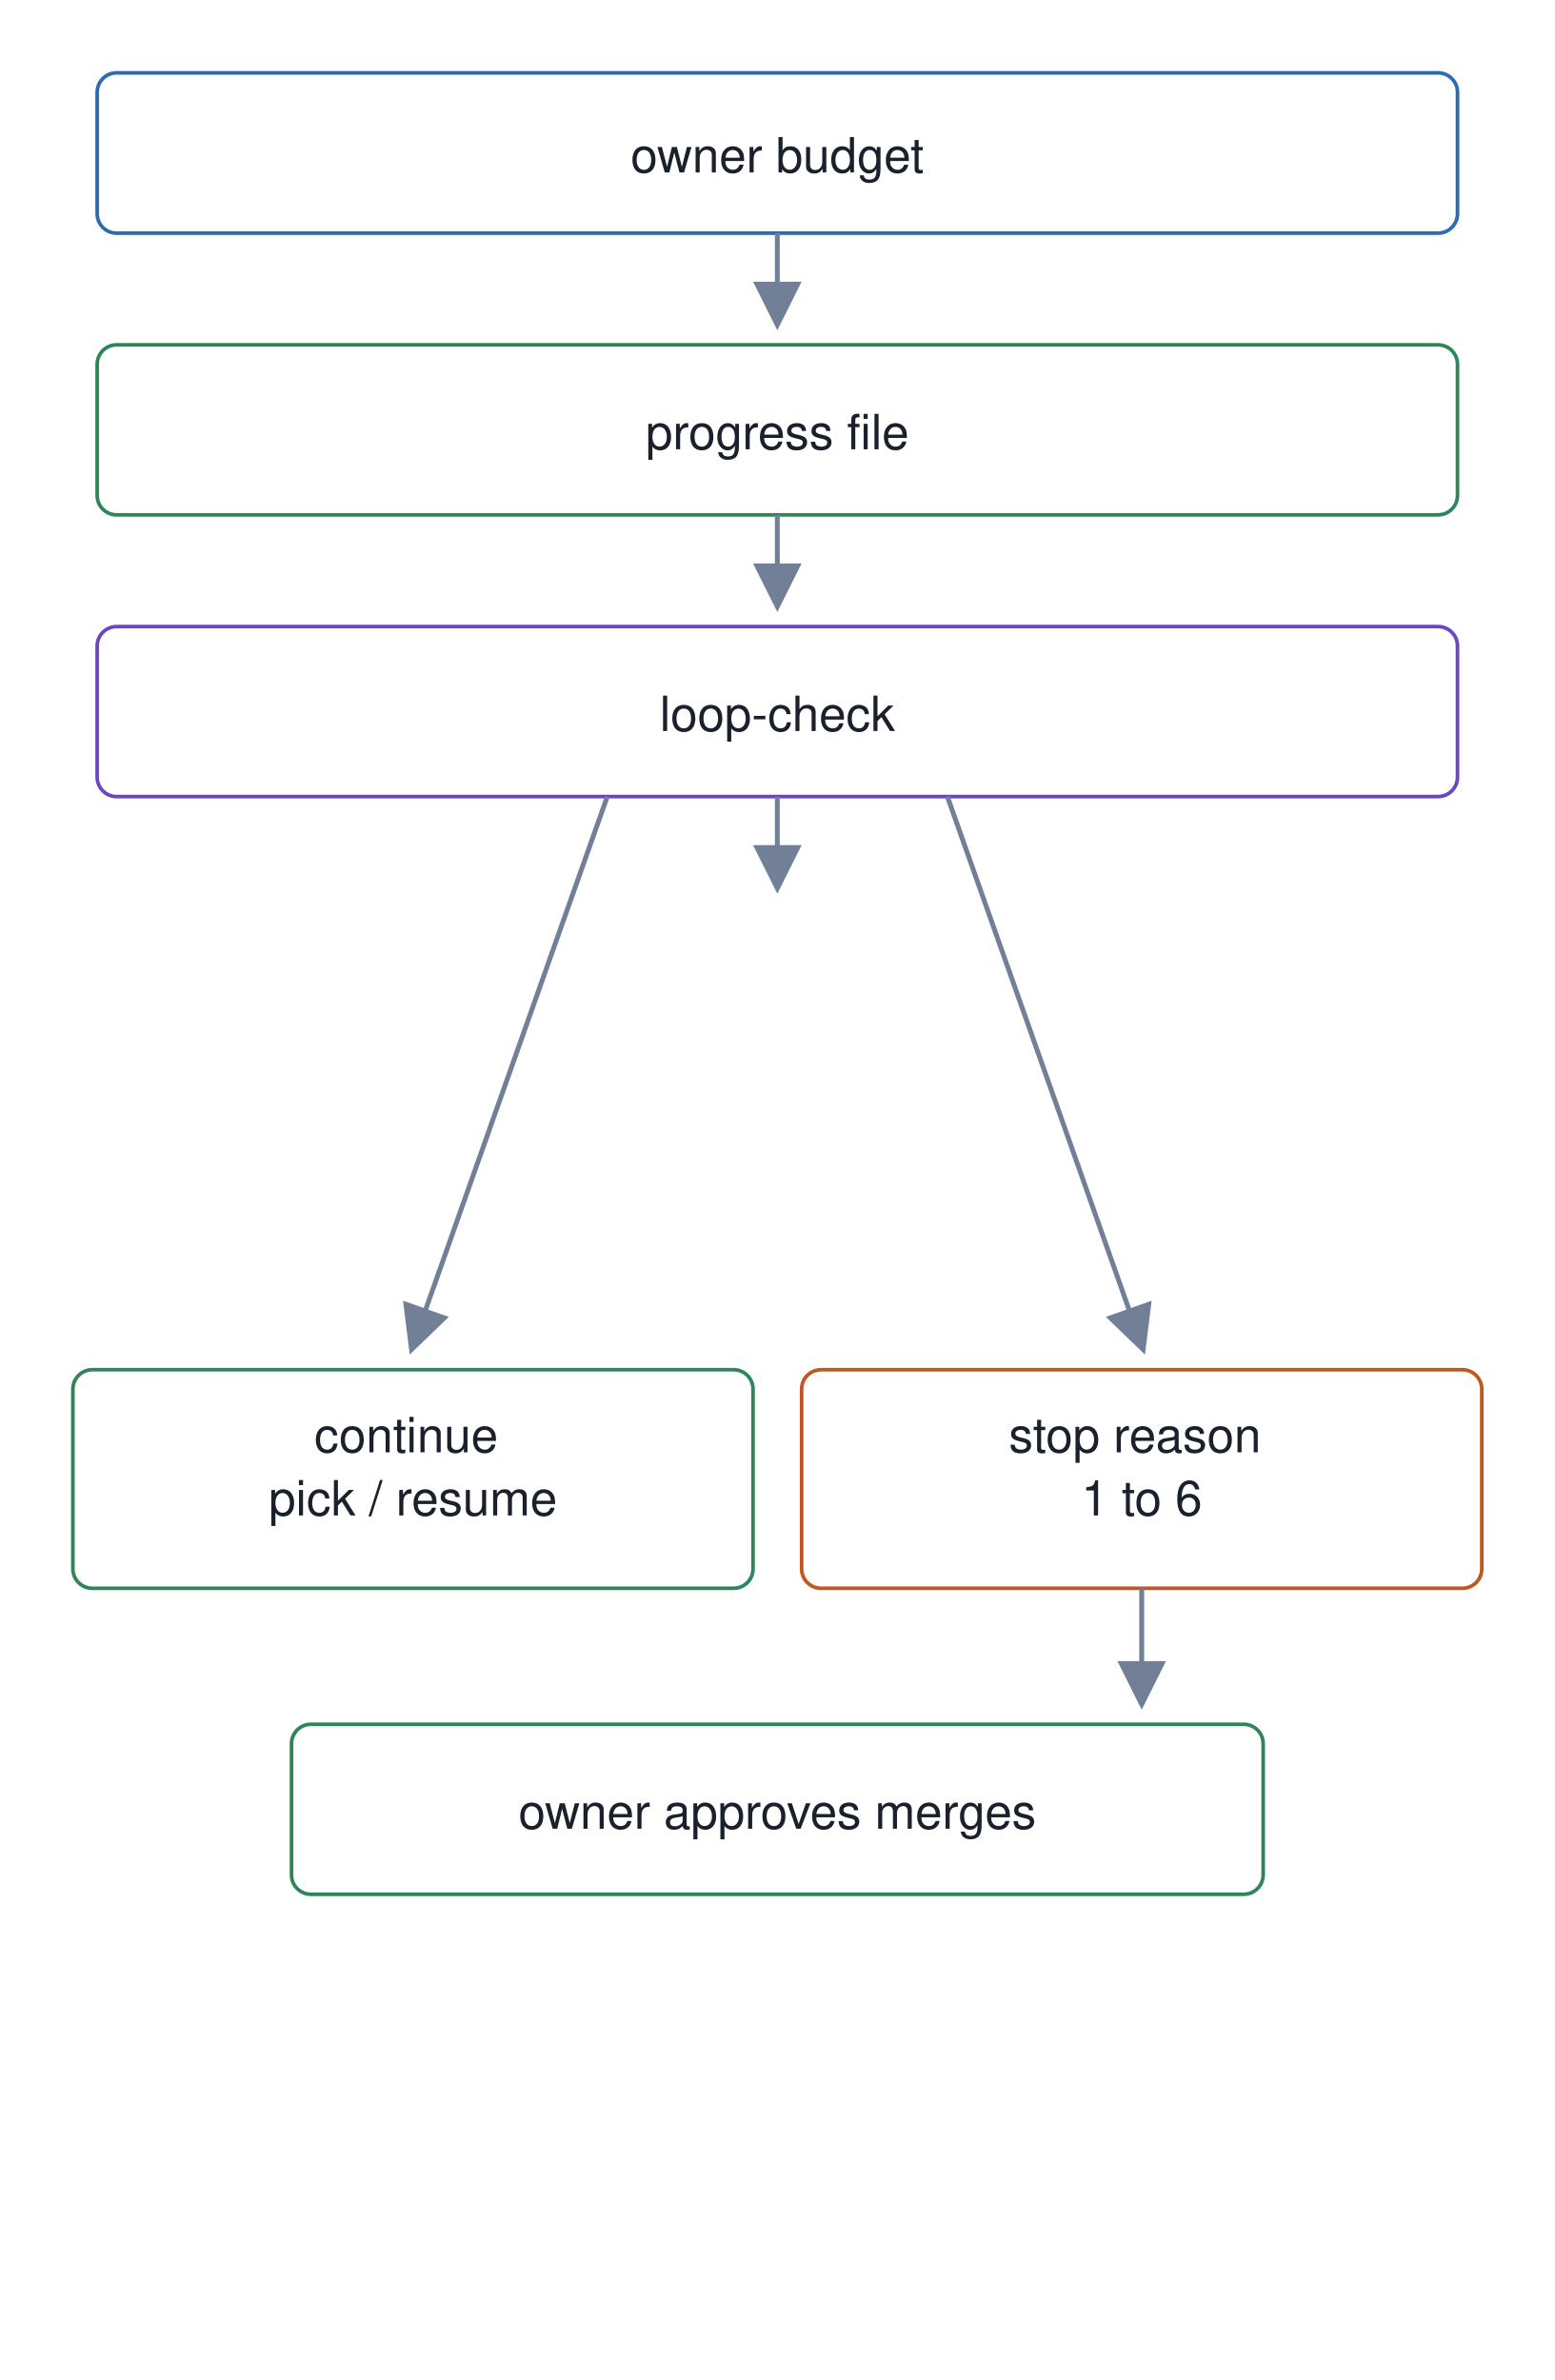
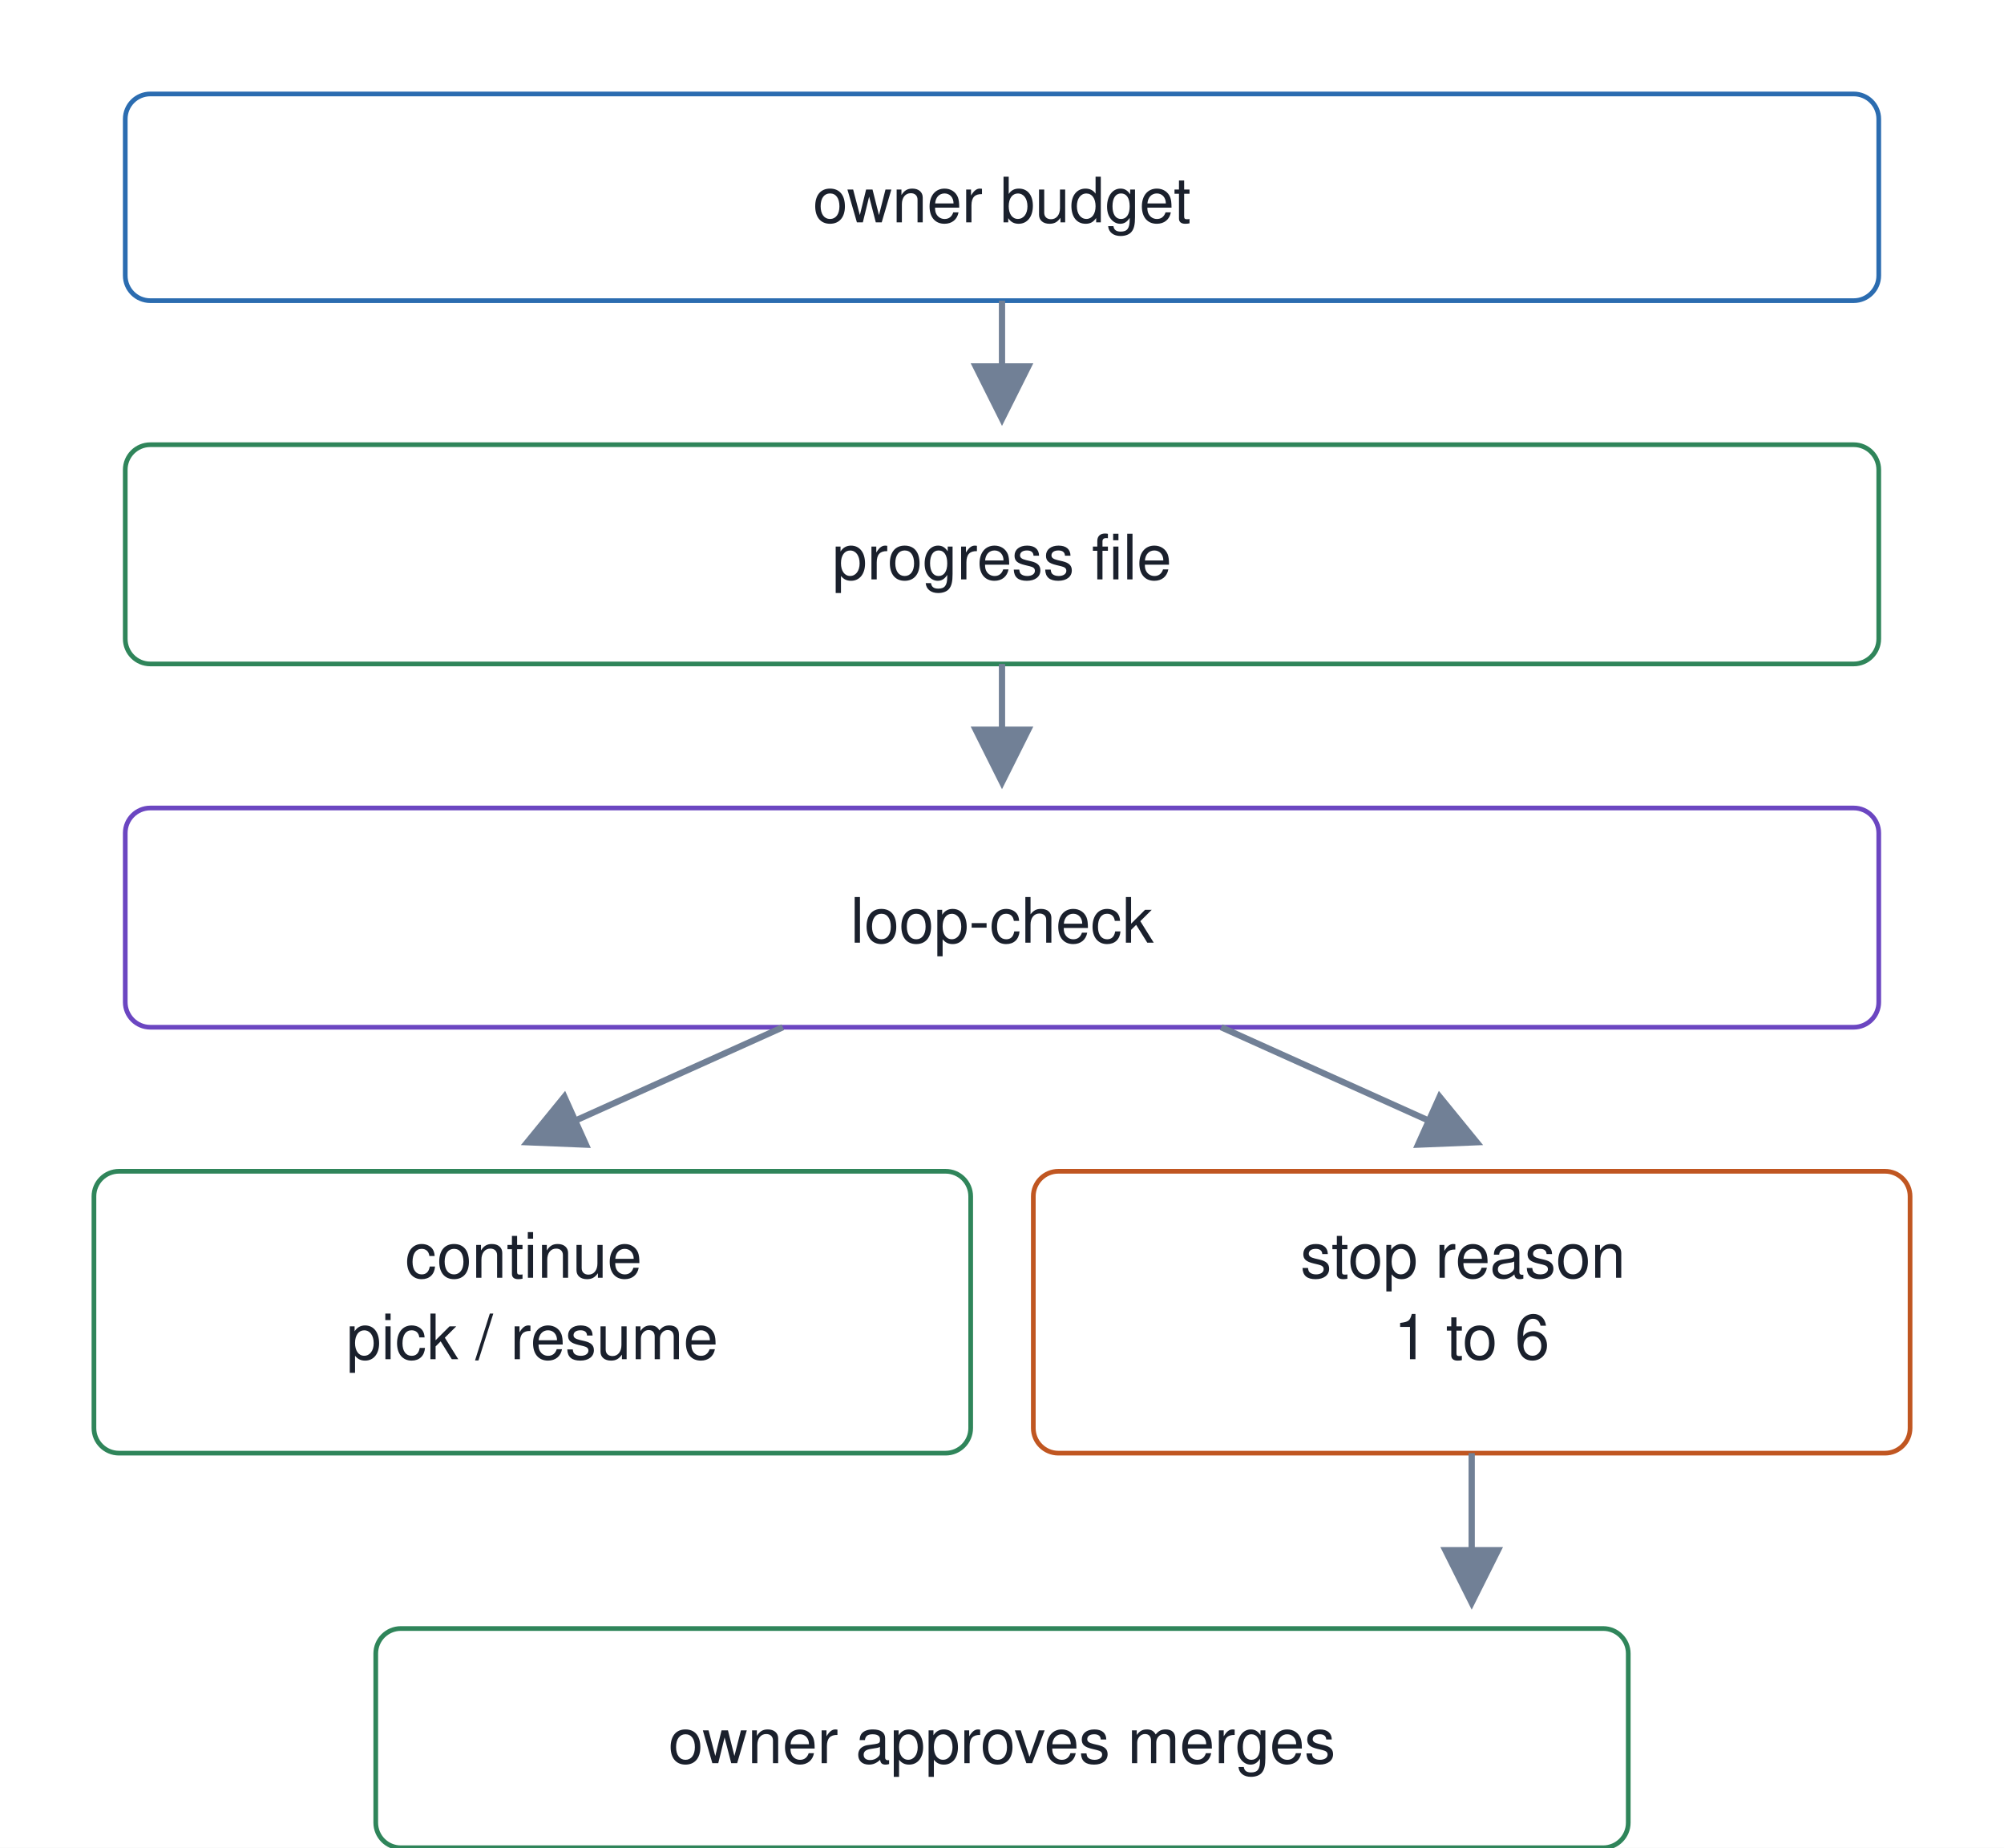
- <svg xmlns="http://www.w3.org/2000/svg" width="640" height="980" viewBox="0 0 640 980" font-family="Helvetica, Arial, sans-serif">
+ <svg xmlns="http://www.w3.org/2000/svg" width="640" height="590" viewBox="0 0 640 590" font-family="Helvetica, Arial, sans-serif">
  <defs>
    <marker id="arrow25" markerWidth="10" markerHeight="10" refX="8" refY="5" orient="auto">
      <path d="M0,0 L10,5 L0,10 z" fill="#718096" />
    </marker>
  </defs>
-   <rect width="640" height="980" fill="#ffffff" />
+   <rect width="640" height="590" fill="#ffffff" />
  <rect x="40" y="30" width="560" height="66" rx="8" fill="#ffffff" stroke="#2b6cb0" stroke-width="1.5" />
  <text x="320" y="71" text-anchor="middle" font-size="20" fill="#1a202c">owner budget</text>
  <path d="M320 96 L320 132" stroke="#718096" stroke-width="2" marker-end="url(#arrow25)" />
  <rect x="40" y="142" width="560" height="70" rx="8" fill="#ffffff" stroke="#2f855a" stroke-width="1.5" />
  <text x="320" y="185" text-anchor="middle" font-size="20" fill="#1a202c">progress file</text>
  <path d="M320 212 L320 248" stroke="#718096" stroke-width="2" marker-end="url(#arrow25)" />
  <rect x="40" y="258" width="560" height="70" rx="8" fill="#ffffff" stroke="#6b46c1" stroke-width="1.5" />
  <text x="320" y="301" text-anchor="middle" font-size="20" fill="#1a202c">loop-check</text>
-   <path d="M320 328 L320 364" stroke="#718096" stroke-width="2" marker-end="url(#arrow25)" />
-   <path d="M250 328 L170 554" fill="none" stroke="#718096" stroke-width="2" marker-end="url(#arrow25)" />
-   <path d="M390 328 L470 554" fill="none" stroke="#718096" stroke-width="2" marker-end="url(#arrow25)" />
-   <rect x="30" y="564" width="280" height="90" rx="8" fill="#ffffff" stroke="#2f855a" stroke-width="1.5" />
-   <text x="170" y="598" text-anchor="middle" font-size="20" fill="#1a202c">
+   <path d="M250 328 L170 364" fill="none" stroke="#718096" stroke-width="2" marker-end="url(#arrow25)" />
+   <path d="M390 328 L470 364" fill="none" stroke="#718096" stroke-width="2" marker-end="url(#arrow25)" />
+   <rect x="30" y="374" width="280" height="90" rx="8" fill="#ffffff" stroke="#2f855a" stroke-width="1.5" />
+   <text x="170" y="408" text-anchor="middle" font-size="20" fill="#1a202c">
    <tspan x="170" dy="0">continue</tspan>
    <tspan x="170" dy="26">pick / resume</tspan>
  </text>
-   <rect x="330" y="564" width="280" height="90" rx="8" fill="#ffffff" stroke="#c05621" stroke-width="1.5" />
-   <text x="470" y="598" text-anchor="middle" font-size="20" fill="#1a202c">
+   <rect x="330" y="374" width="280" height="90" rx="8" fill="#ffffff" stroke="#c05621" stroke-width="1.5" />
+   <text x="470" y="408" text-anchor="middle" font-size="20" fill="#1a202c">
    <tspan x="470" dy="0">stop reason</tspan>
    <tspan x="470" dy="26">1 to 6</tspan>
  </text>
-   <path d="M470 654 L470 700" stroke="#718096" stroke-width="2" marker-end="url(#arrow25)" />
-   <rect x="120" y="710" width="400" height="70" rx="8" fill="#ffffff" stroke="#2f855a" stroke-width="1.5" />
-   <text x="320" y="753" text-anchor="middle" font-size="20" fill="#1a202c">owner approves merges</text>
+   <path d="M470 464 L470 510" stroke="#718096" stroke-width="2" marker-end="url(#arrow25)" />
+   <rect x="120" y="520" width="400" height="70" rx="8" fill="#ffffff" stroke="#2f855a" stroke-width="1.5" />
+   <text x="320" y="563" text-anchor="middle" font-size="20" fill="#1a202c">owner approves merges</text>
</svg>
